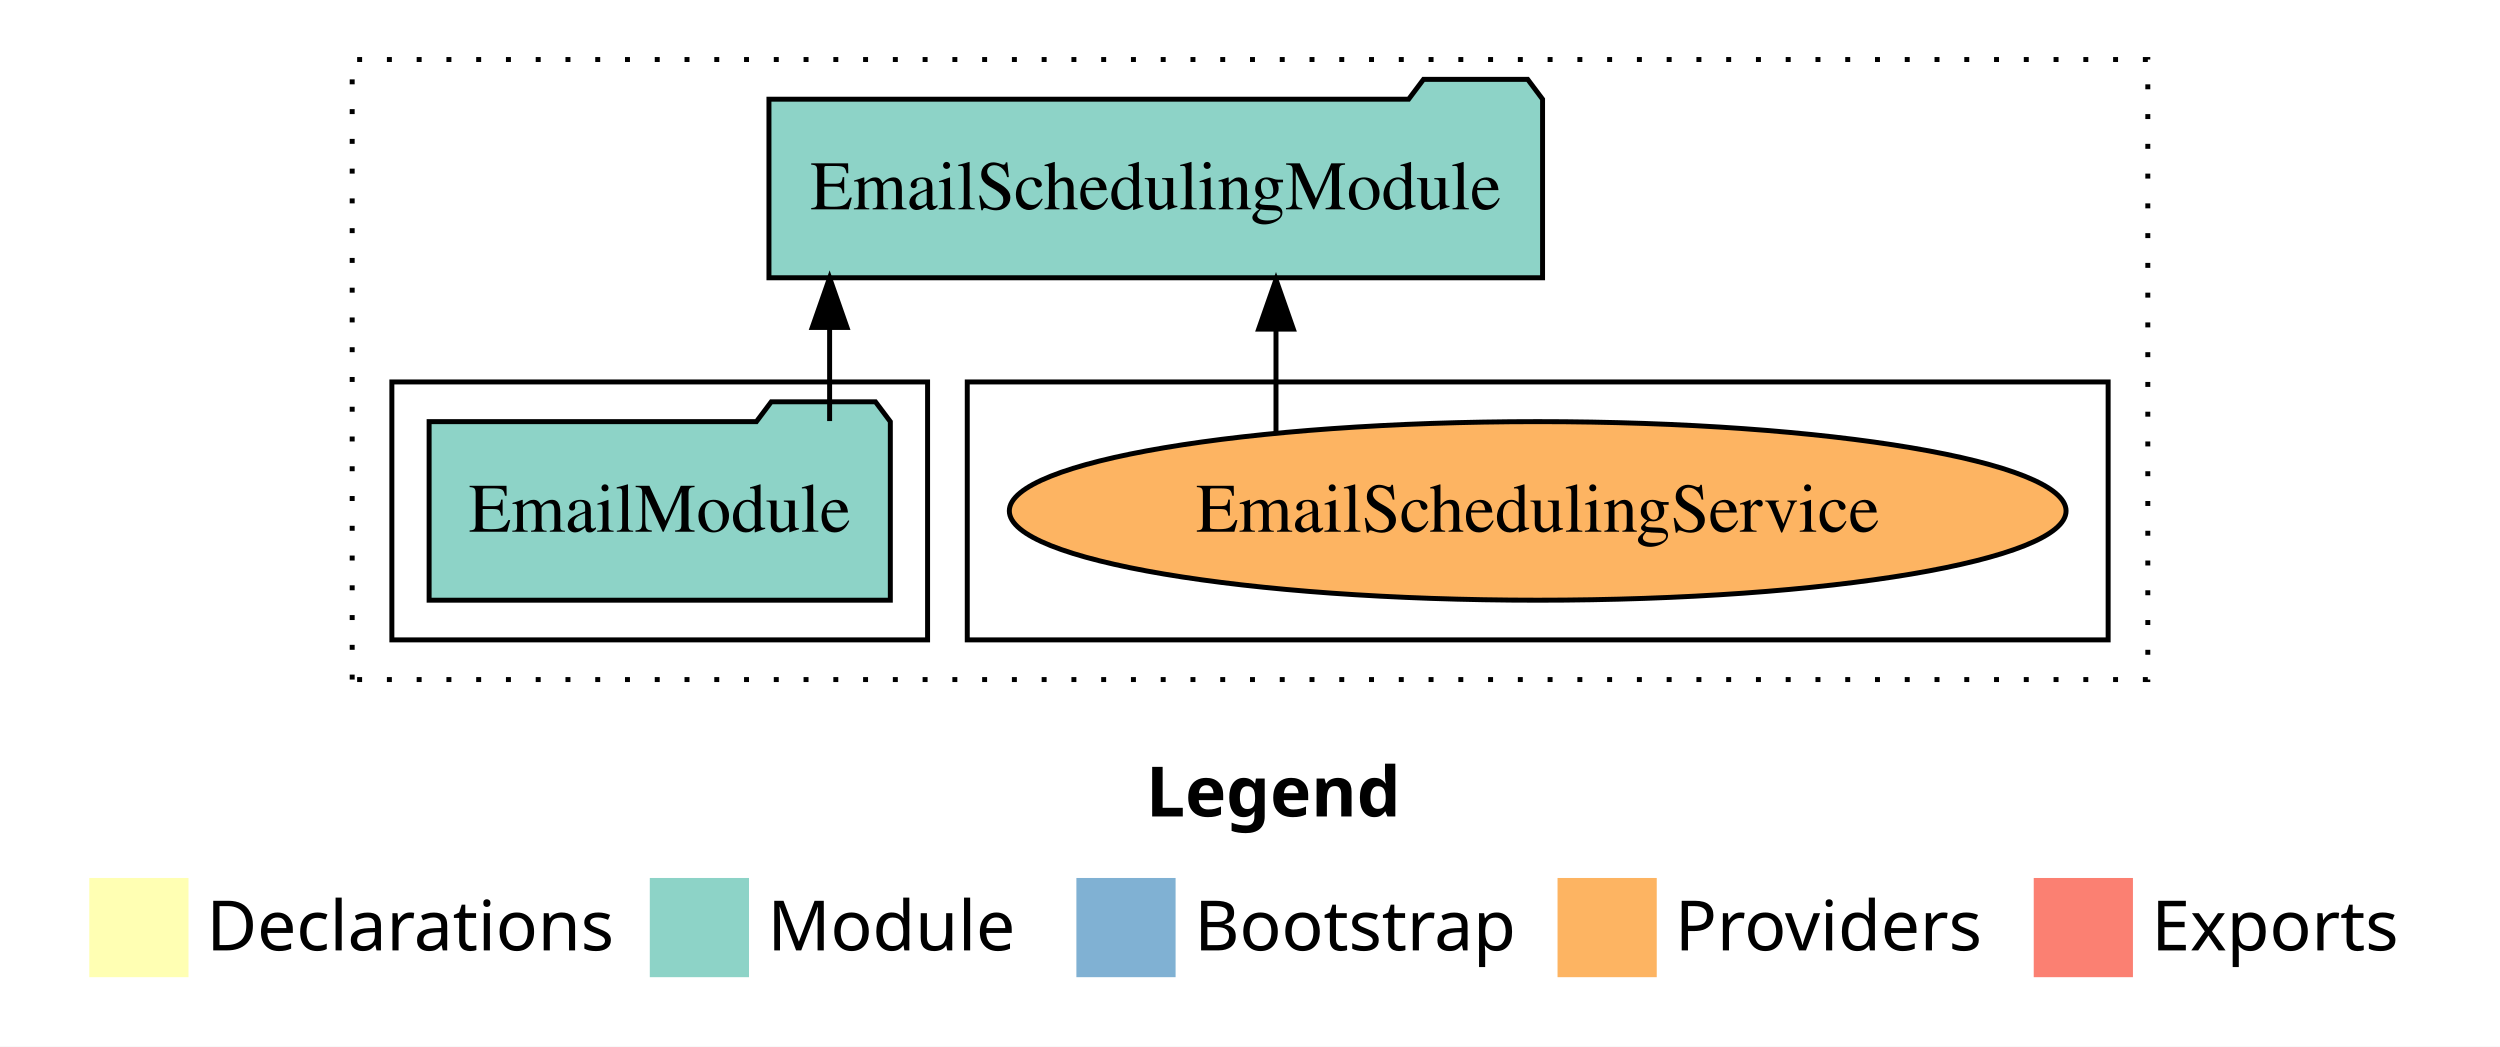
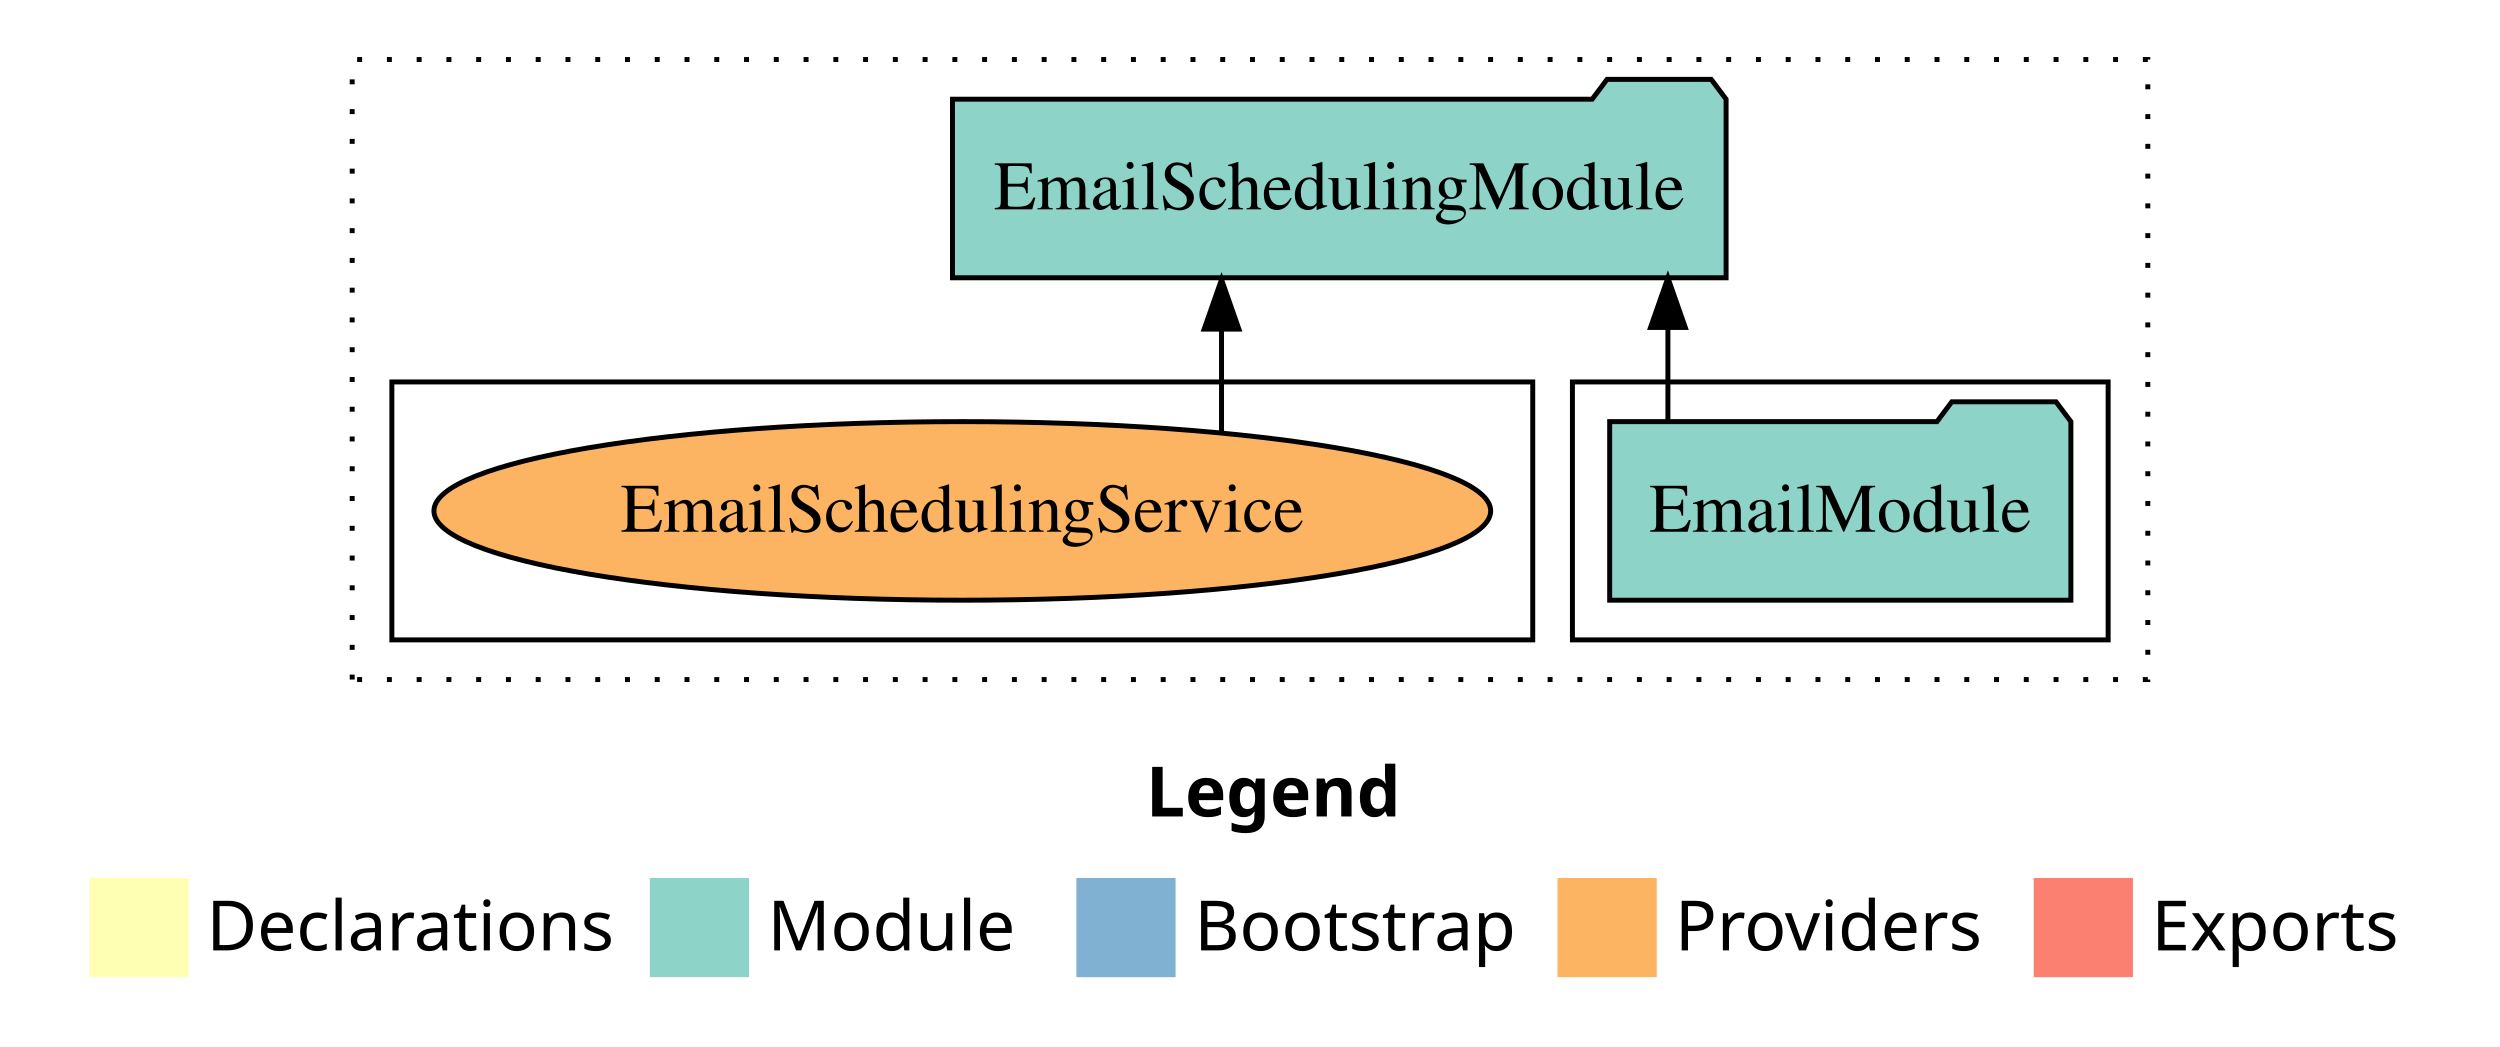
<svg xmlns="http://www.w3.org/2000/svg" width="504pt" height="211pt" viewBox="0.00 0.00 504.00 211.00">
  <g id="graph0" class="graph" transform="scale(1 1) rotate(0) translate(4 207)">
    <polygon fill="white" stroke="transparent" points="-4,4 -4,-207 500,-207 500,4 -4,4" />
    <text text-anchor="start" x="227.01" y="-42.4" font-family="sans-serif" font-weight="bold" font-size="14.00">Legend</text>
    <polygon fill="#ffffb3" stroke="transparent" points="14,-10 14,-30 34,-30 34,-10 14,-10" />
    <text text-anchor="start" x="37.63" y="-15.4" font-family="sans-serif" font-size="14.00">  Declarations</text>
    <polygon fill="#8dd3c7" stroke="transparent" points="127,-10 127,-30 147,-30 147,-10 127,-10" />
    <text text-anchor="start" x="150.73" y="-15.4" font-family="sans-serif" font-size="14.00">  Module</text>
    <polygon fill="#80b1d3" stroke="transparent" points="213,-10 213,-30 233,-30 233,-10 213,-10" />
    <text text-anchor="start" x="236.78" y="-15.4" font-family="sans-serif" font-size="14.00">  Bootstrap</text>
    <polygon fill="#fdb462" stroke="transparent" points="310,-10 310,-30 330,-30 330,-10 310,-10" />
    <text text-anchor="start" x="333.67" y="-15.4" font-family="sans-serif" font-size="14.00">  Providers</text>
    <polygon fill="#fb8072" stroke="transparent" points="406,-10 406,-30 426,-30 426,-10 406,-10" />
    <text text-anchor="start" x="429.73" y="-15.4" font-family="sans-serif" font-size="14.00">  Exports</text>
    <g id="clust1" class="cluster">
      <polygon fill="none" stroke="black" stroke-dasharray="1,5" points="67,-70 67,-195 429,-195 429,-70 67,-70" />
    </g>
+     <g id="clust3" class="cluster">
+       <polygon fill="none" stroke="black" points="313,-78 313,-130 421,-130 421,-78 313,-78" />
+     </g>
    <g id="clust6" class="cluster">
-       <polygon fill="none" stroke="black" points="191,-78 191,-130 421,-130 421,-78 191,-78" />
-     </g>
-     <g id="clust3" class="cluster">
-       <polygon fill="none" stroke="black" points="75,-78 75,-130 183,-130 183,-78 75,-78" />
+       <polygon fill="none" stroke="black" points="75,-78 75,-130 305,-130 305,-78 75,-78" />
    </g>
    <g id="node1" class="node">
-       <polygon fill="#8dd3c7" stroke="black" points="175.49,-122 172.49,-126 151.49,-126 148.49,-122 82.51,-122 82.51,-86 175.49,-86 175.49,-122" />
-       <text text-anchor="middle" x="129" y="-99.8" font-family="Times,serif" font-size="14.00">EmailModule</text>
+       <polygon fill="#8dd3c7" stroke="black" points="413.49,-122 410.49,-126 389.49,-126 386.49,-122 320.51,-122 320.51,-86 413.49,-86 413.49,-122" />
+       <text text-anchor="middle" x="367" y="-99.8" font-family="Times,serif" font-size="14.00">EmailModule</text>
    </g>
    <g id="node2" class="node">
-       <polygon fill="#8dd3c7" stroke="black" points="306.98,-187 303.98,-191 282.98,-191 279.98,-187 151.02,-187 151.02,-151 306.98,-151 306.98,-187" />
-       <text text-anchor="middle" x="229" y="-164.8" font-family="Times,serif" font-size="14.00">EmailSchedulingModule</text>
+       <polygon fill="#8dd3c7" stroke="black" points="343.98,-187 340.98,-191 319.98,-191 316.98,-187 188.02,-187 188.02,-151 343.98,-151 343.98,-187" />
+       <text text-anchor="middle" x="266" y="-164.8" font-family="Times,serif" font-size="14.00">EmailSchedulingModule</text>
    </g>
    <g id="edge1" class="edge">
-       <path fill="none" stroke="black" d="M163.25,-122.11C163.25,-122.11 163.25,-140.99 163.25,-140.99" />
-       <polygon fill="black" stroke="black" points="159.75,-140.99 163.25,-150.99 166.75,-140.99 159.75,-140.99" />
+       <path fill="none" stroke="black" d="M332.25,-122.11C332.25,-122.11 332.25,-140.99 332.25,-140.99" />
+       <polygon fill="black" stroke="black" points="328.75,-140.99 332.25,-150.99 335.75,-140.99 328.75,-140.99" />
    </g>
    <g id="node3" class="node">
-       <ellipse fill="#fdb462" stroke="black" cx="306" cy="-104" rx="106.52" ry="18" />
-       <text text-anchor="middle" x="306" y="-99.8" font-family="Times,serif" font-size="14.00">EmailSchedulingService</text>
+       <ellipse fill="#fdb462" stroke="black" cx="190" cy="-104" rx="106.52" ry="18" />
+       <text text-anchor="middle" x="190" y="-99.8" font-family="Times,serif" font-size="14.00">EmailSchedulingService</text>
    </g>
    <g id="edge2" class="edge">
-       <path fill="none" stroke="black" d="M253.24,-119.73C253.24,-119.73 253.24,-140.65 253.24,-140.65" />
-       <polygon fill="black" stroke="black" points="249.74,-140.65 253.24,-150.65 256.74,-140.65 249.74,-140.65" />
+       <path fill="none" stroke="black" d="M242.26,-119.73C242.26,-119.73 242.26,-140.65 242.26,-140.65" />
+       <polygon fill="black" stroke="black" points="238.76,-140.65 242.26,-150.65 245.76,-140.65 238.76,-140.65" />
    </g>
  </g>
</svg>
